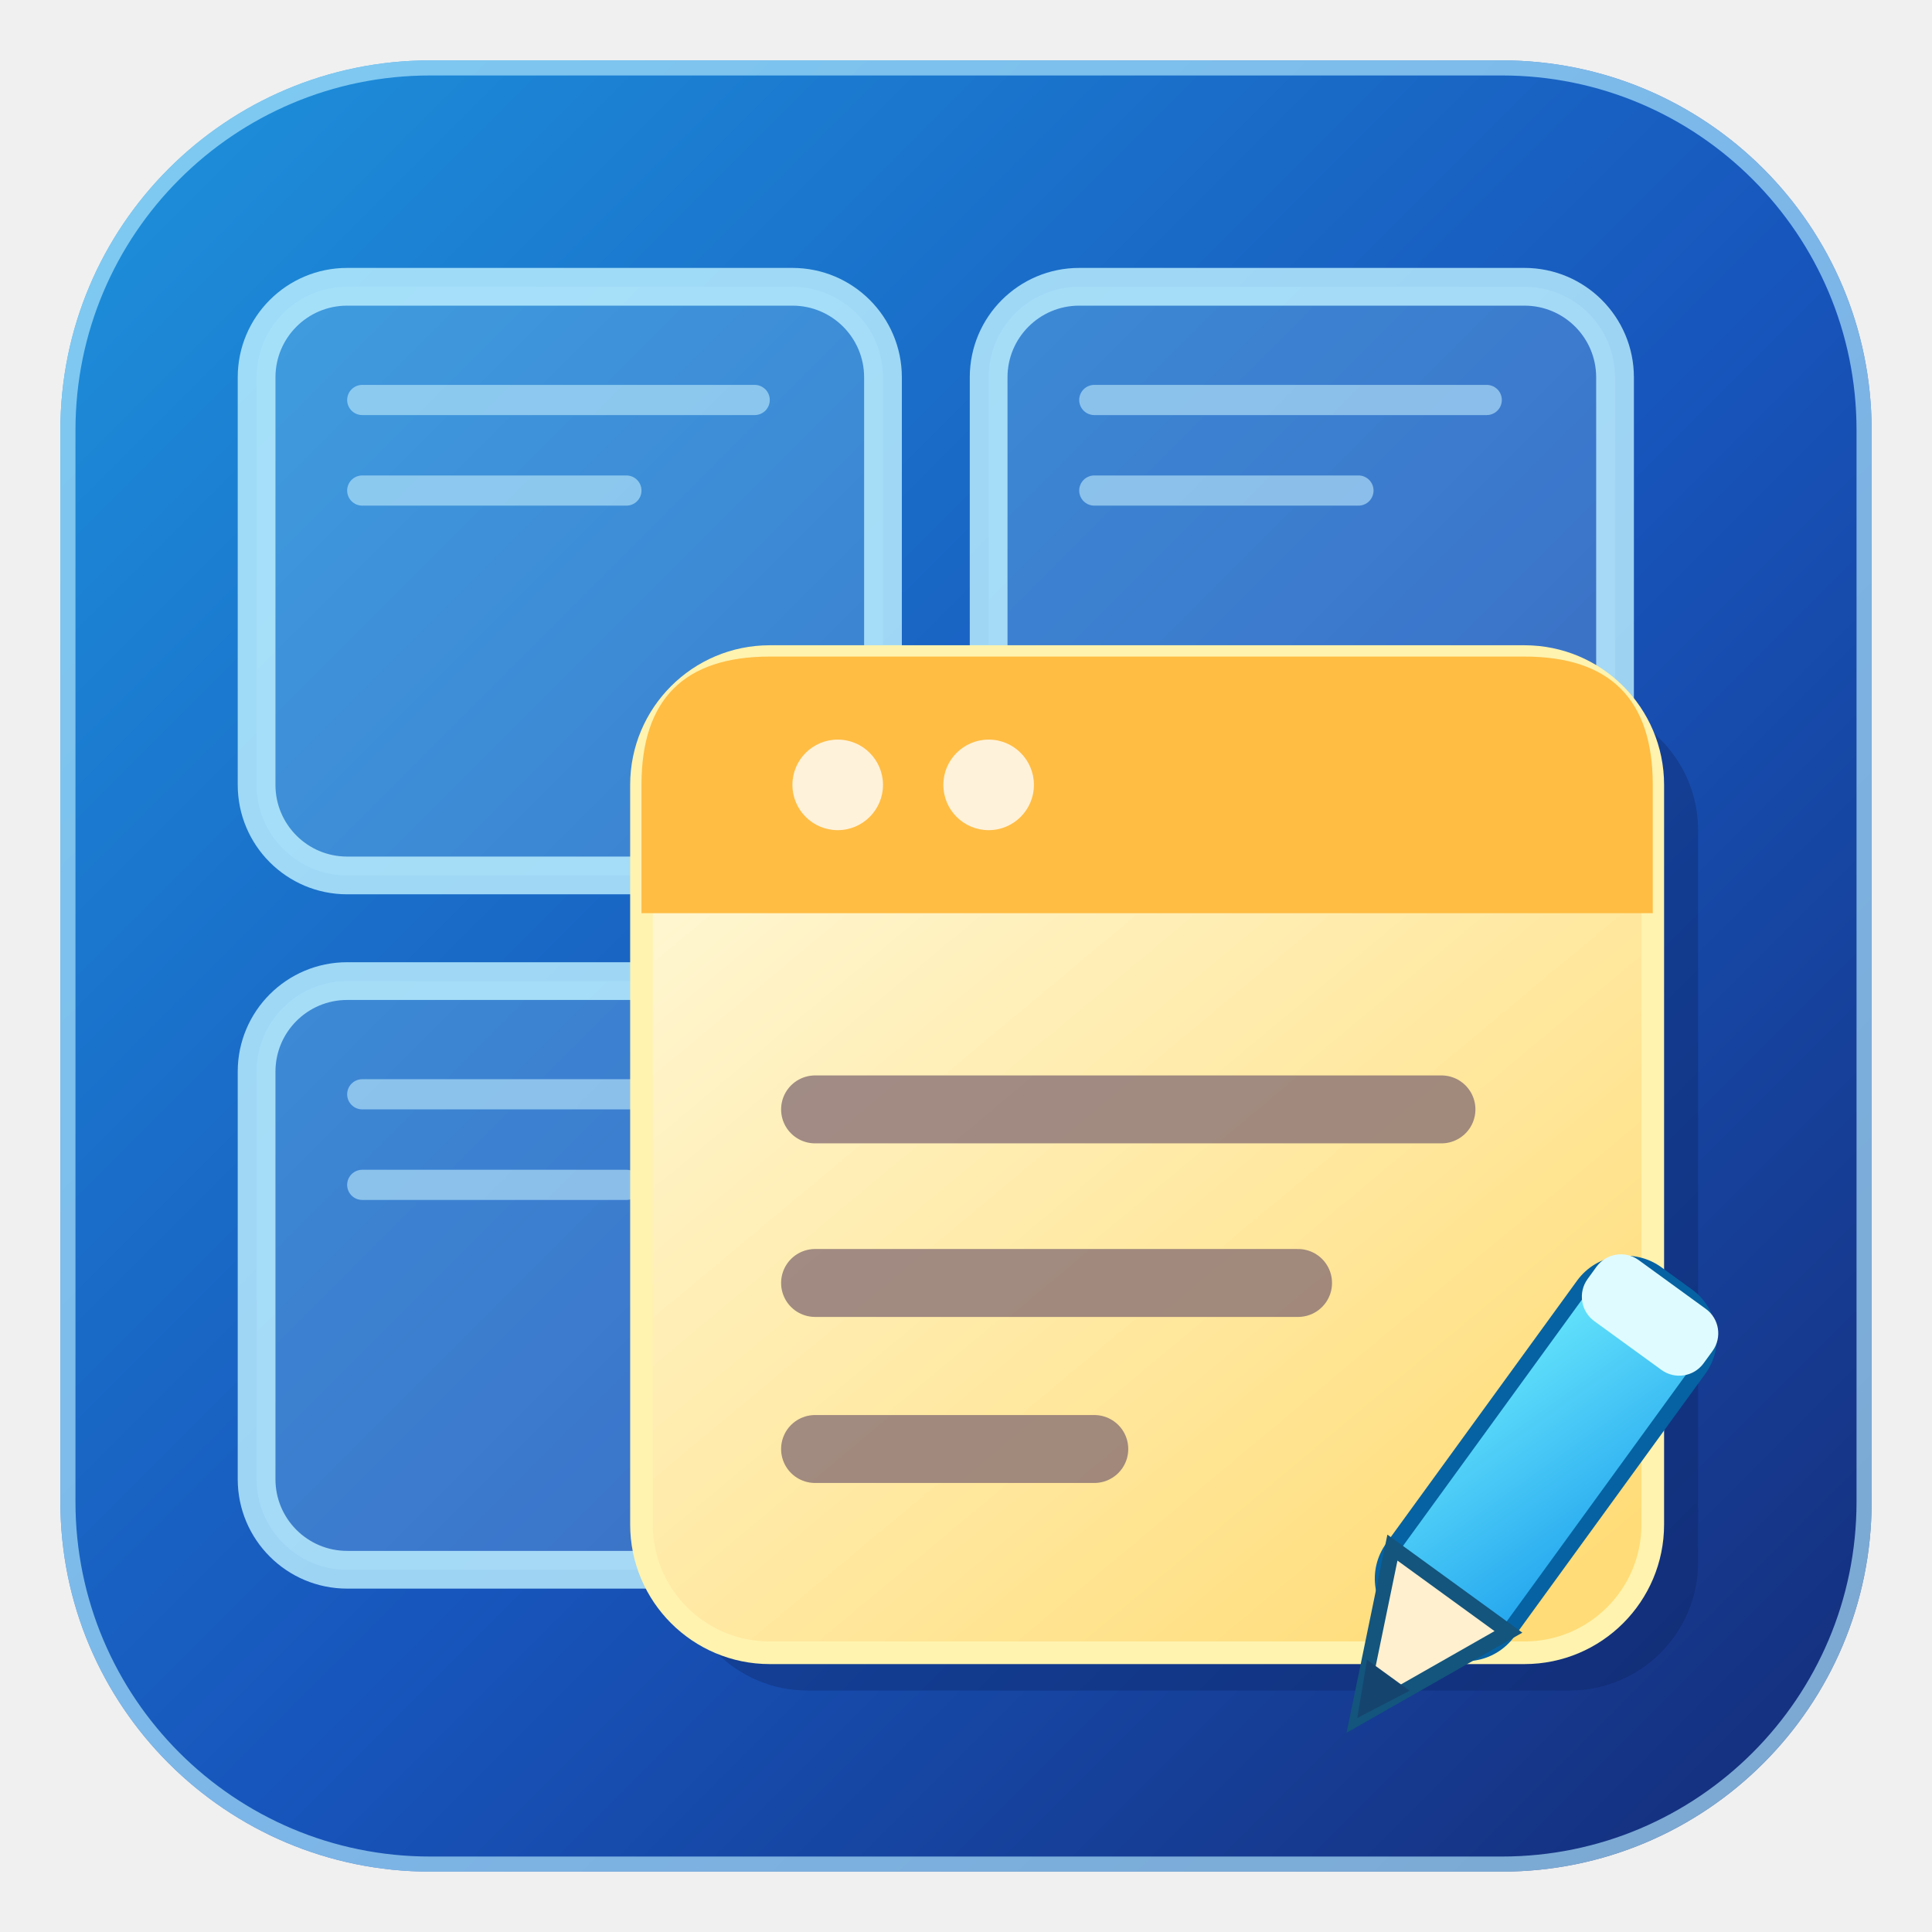
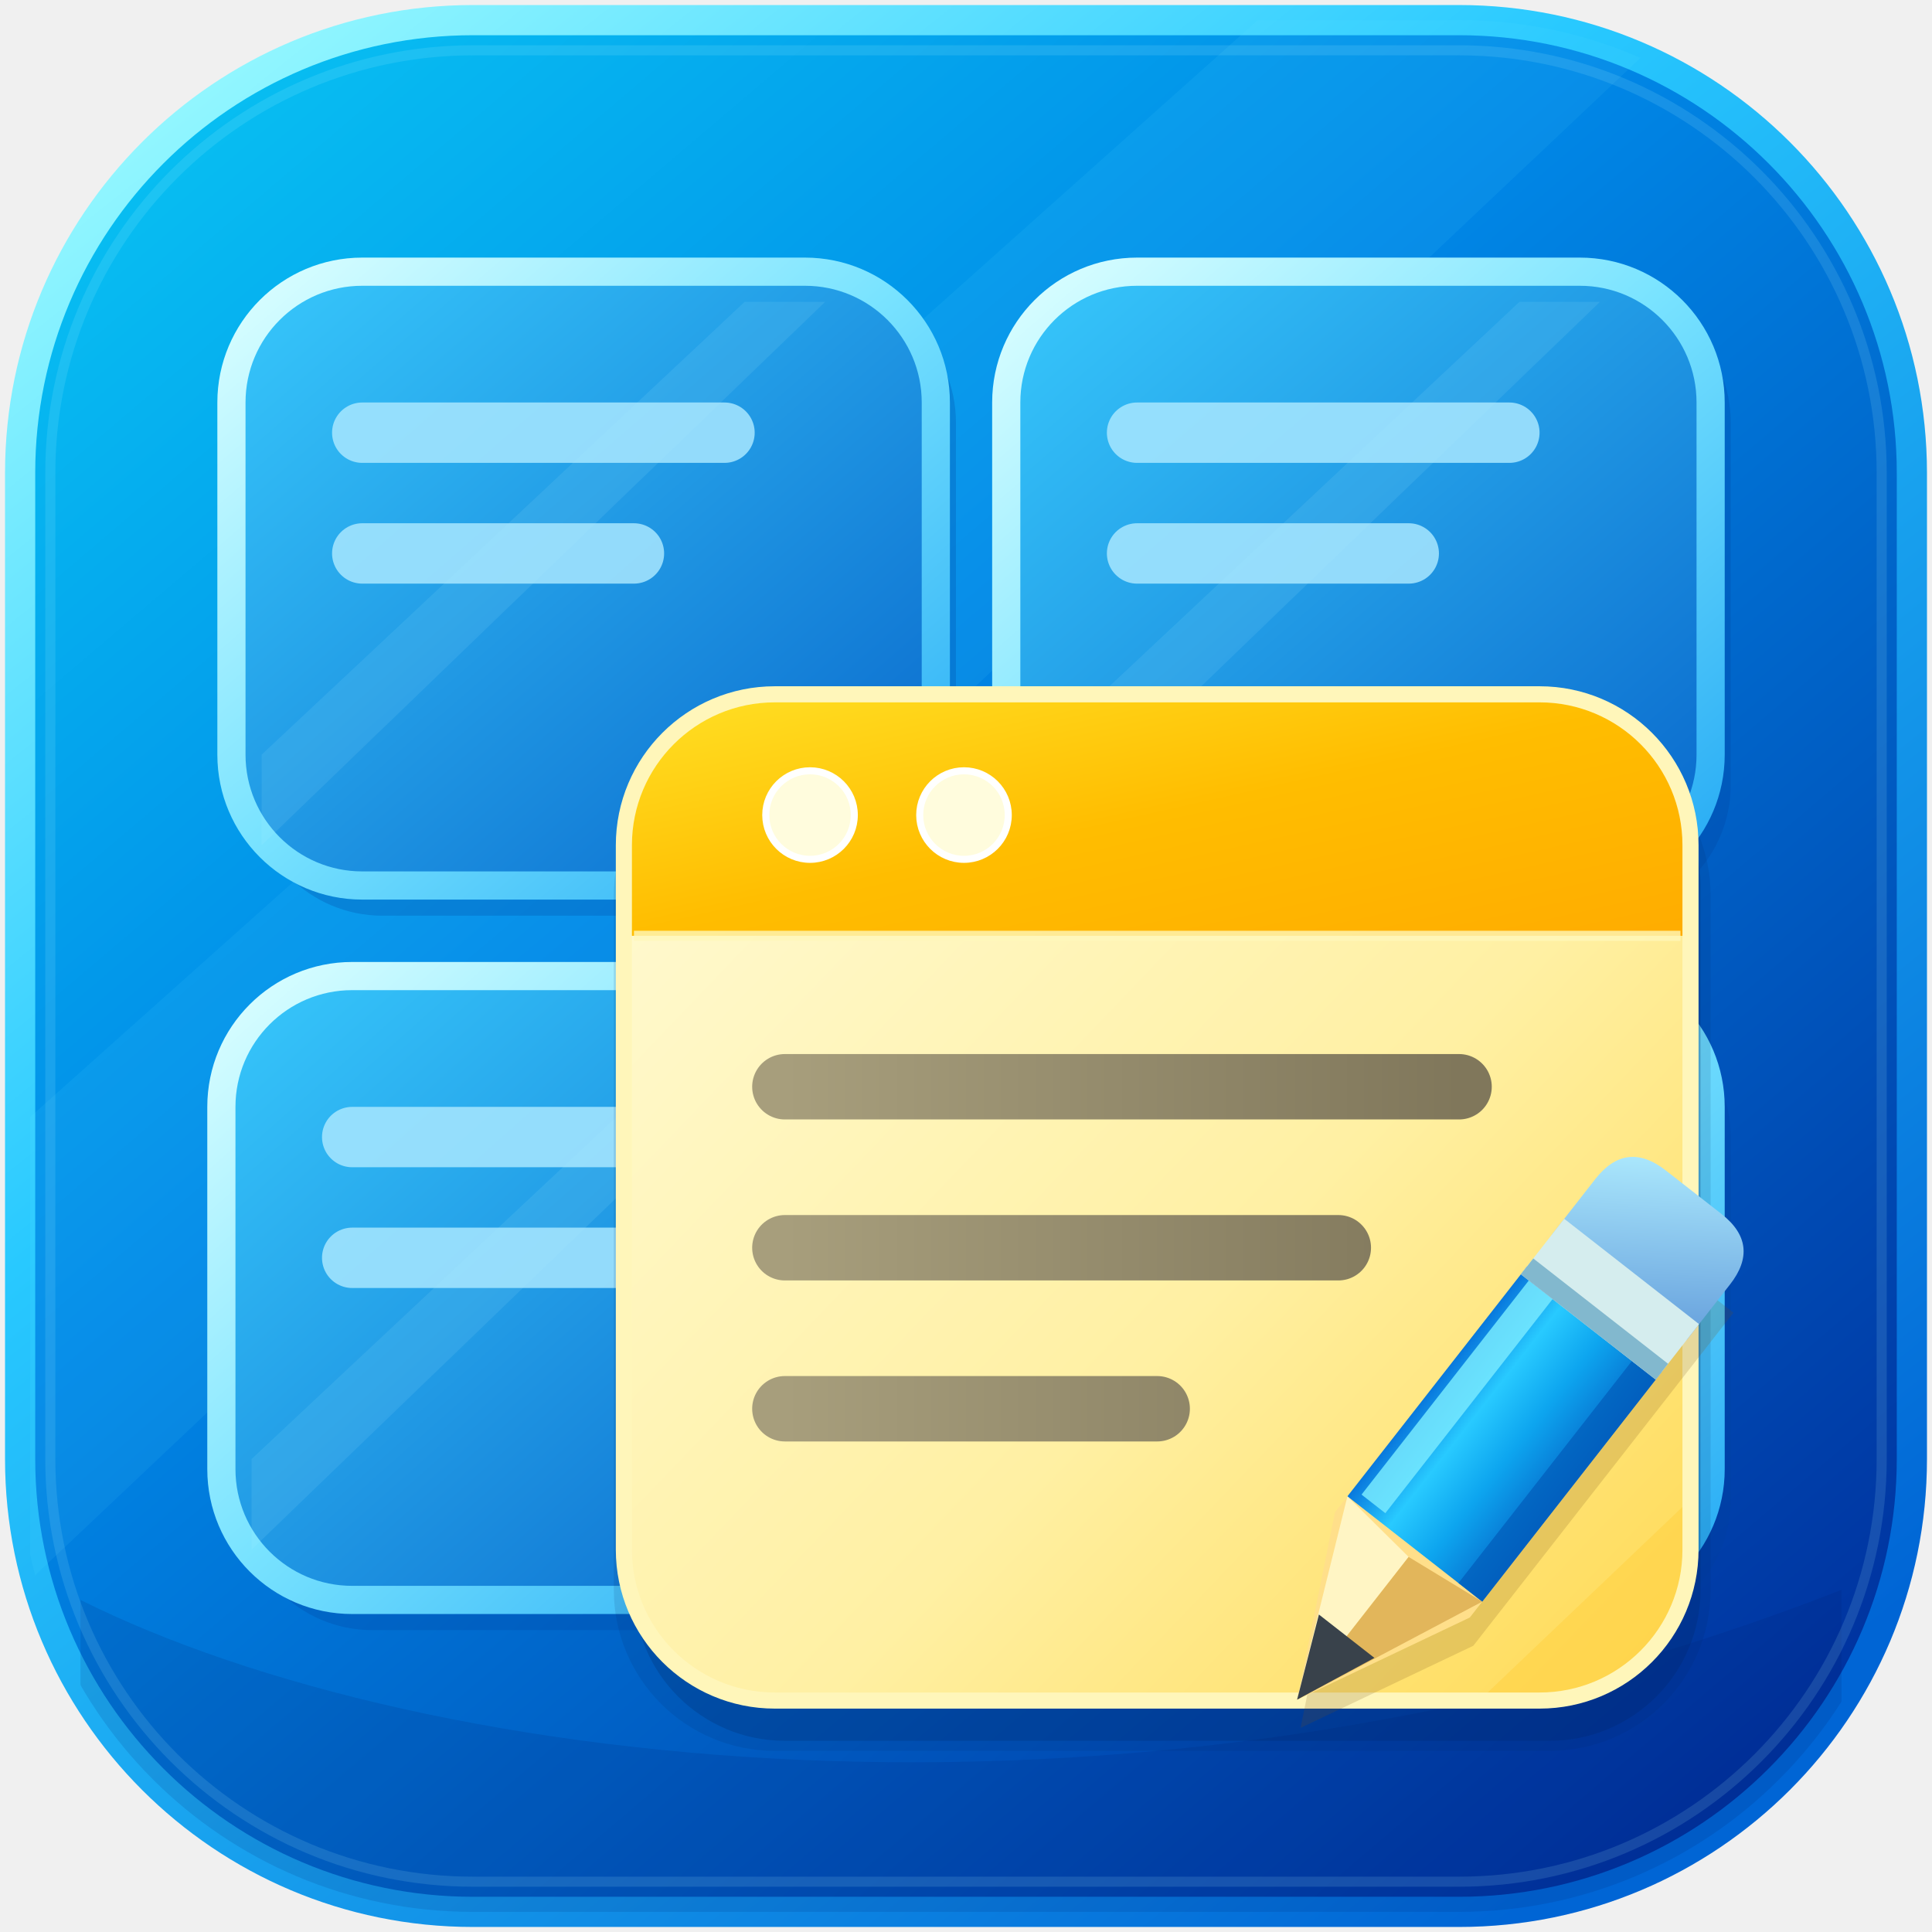
- <svg xmlns="http://www.w3.org/2000/svg" width="256" height="256" viewBox="0 0 256 256" role="img" aria-label="Virtual desktops with a note">
+ <svg xmlns="http://www.w3.org/2000/svg" width="192" height="192" viewBox="0 0 192 192" role="img" aria-labelledby="title desc">
  <defs>
-     <linearGradient id="background" x1="0" y1="0" x2="1" y2="1">
-       <stop offset="0" stop-color="#1e93dc" />
-       <stop offset=".54" stop-color="#1755bc" />
-       <stop offset="1" stop-color="#152b77" />
+     <linearGradient id="tile" x1="0" y1="0" x2=".85" y2="1">
+       <stop stop-color="#09c9f4" />
+       <stop offset=".42" stop-color="#0088e7" />
+       <stop offset="1" stop-color="#00319e" />
    </linearGradient>
-     <linearGradient id="paper" x1="0" y1="0" x2=".85" y2="1">
-       <stop offset="0" stop-color="#fffbe1" />
-       <stop offset="1" stop-color="#ffdc77" />
+     <linearGradient id="rim" x1="0" y1="0" x2=".8" y2="1">
+       <stop stop-color="#a6ffff" />
+       <stop offset=".4" stop-color="#28c9ff" />
+       <stop offset="1" stop-color="#0065d5" />
    </linearGradient>
-     <linearGradient id="pencil" x1="0" y1="0" x2="1" y2="1">
-       <stop offset="0" stop-color="#69e8fc" />
-       <stop offset="1" stop-color="#20a2ee" />
+     <linearGradient id="glass" x1="0" y1="0" x2="1" y2="1">
+       <stop stop-color="#38c9fc" />
+       <stop offset="1" stop-color="#0866cb" />
    </linearGradient>
+     <linearGradient id="glassEdge" x1="0" y1="0" x2="1" y2="1">
+       <stop stop-color="#ddffff" />
+       <stop offset=".48" stop-color="#79e3ff" />
+       <stop offset="1" stop-color="#25aaf4" />
+     </linearGradient>
+     <linearGradient id="paper" x1="0" y1="0" x2="1" y2=".9">
+       <stop stop-color="#fffbd7" />
+       <stop offset=".6" stop-color="#fff0a3" />
+       <stop offset="1" stop-color="#ffdb59" />
+     </linearGradient>
+     <linearGradient id="header" x1="0" y1="0" x2="1" y2="1">
+       <stop stop-color="#ffe126" />
+       <stop offset=".5" stop-color="#ffbd00" />
+       <stop offset="1" stop-color="#ffac00" />
+     </linearGradient>
+     <linearGradient id="ink" x1="0" y1="0" x2="1" y2="0">
+       <stop stop-color="#a79e7c" />
+       <stop offset="1" stop-color="#80775b" />
+     </linearGradient>
+     <linearGradient id="barrel" x1="0" y1="0" x2="1" y2="0">
+       <stop stop-color="#0878dd" />
+       <stop offset=".3" stop-color="#28caff" />
+       <stop offset=".6" stop-color="#0da5ef" />
+       <stop offset="1" stop-color="#0669ca" />
+     </linearGradient>
+     <linearGradient id="eraser" x1="0" y1="0" x2="1" y2="1">
+       <stop stop-color="#b0edff" />
+       <stop offset="1" stop-color="#659fdc" />
+     </linearGradient>
+     <clipPath id="tileClip">
+       <rect x="2" y="2" width="188" height="188" rx="45" />
+     </clipPath>
+     <clipPath id="noteClip">
+       <rect x="62" y="69" width="106" height="100" rx="15" />
+     </clipPath>
  </defs>
-   <rect x="8" y="8" width="240" height="240" rx="49" fill="url(#background)" />
-   <rect x="9" y="9" width="238" height="238" rx="48" fill="none" stroke="#b2e9ff" stroke-opacity=".65" stroke-width="2" />
-   <g fill="#b4e8ff" fill-opacity=".23" stroke="#bcefff" stroke-opacity=".82" stroke-width="5">
-     <rect x="34" y="38" width="83" height="78" rx="12" />
-     <rect x="131" y="38" width="83" height="78" rx="12" />
-     <rect x="34" y="130" width="83" height="78" rx="12" />
-     <rect x="131" y="130" width="83" height="78" rx="12" />
+   <rect x="2" y="2" width="188" height="188" rx="45" fill="url(#tile)" stroke="url(#rim)" stroke-width="3" />
+   <g clip-path="url(#tileClip)">
+     <path d="M3 111 125 2h42L3 157Z" fill="#65e9ff" opacity=".08" />
+     <path d="M8 159c34 17 106 26 175-1v34H8Z" fill="#001762" opacity=".13" />
  </g>
-   <path d="M48 53h52M48 65h35M145 53h52M145 65h35M48 145h52M48 157h35" fill="none" stroke="#c6f0ff" stroke-width="4" stroke-linecap="round" stroke-opacity=".57" />
-   <rect x="90" y="93" width="135" height="131" rx="17" fill="#091d57" opacity=".3" />
-   <rect x="85" y="87" width="134" height="132" rx="17" fill="url(#paper)" stroke="#fff3af" stroke-width="3" />
-   <path d="M85 104q0-17 17-17h100q17 0 17 17v17H85Z" fill="#ffbd44" />
-   <circle cx="111" cy="104" r="6" fill="#ffffff" opacity=".8" />
-   <circle cx="131" cy="104" r="6" fill="#ffffff" opacity=".8" />
-   <path d="M108 147h83M108 170h64M108 192h37" stroke="#826a72" stroke-opacity=".75" stroke-width="9" stroke-linecap="round" />
-   <g transform="rotate(36 202 198)">
-     <rect x="192" y="164" width="19" height="57" rx="7" fill="url(#pencil)" stroke="#0662a2" stroke-width="2" />
-     <rect x="192" y="164" width="19" height="10" rx="4" fill="#e0fbff" />
-     <path d="M192 214h19l-9.5 21Z" fill="#fff0d0" stroke="#13557d" stroke-width="2" />
-     <path d="M198 228h7l-3.5 7Z" fill="#15456f" />
+   <rect x="5" y="5" width="182" height="182" rx="42" fill="none" stroke="#b7f7ff" stroke-opacity=".13" />
+   <g fill="#003e9a" opacity=".24">
+     <rect x="25" y="29" width="70" height="62" rx="13" />
+     <rect x="102" y="29" width="70" height="62" rx="13" />
+     <rect x="24" y="100" width="70" height="62" rx="13" />
+     <rect x="102" y="100" width="70" height="62" rx="13" />
+   </g>
+   <g fill="url(#glass)" stroke="url(#glassEdge)" stroke-width="2.8">
+     <rect x="23" y="27" width="70" height="61" rx="13" />
+     <rect x="100" y="27" width="70" height="61" rx="13" />
+     <rect x="22" y="97" width="70" height="62" rx="13" />
+     <rect x="100" y="97" width="70" height="62" rx="13" />
+   </g>
+   <g fill="#bbf2ff" opacity=".1">
+     <path d="M26 75 74 30h8L26 84Z" />
+     <path d="m103 75 48-45h8l-56 54Z" />
+     <path d="m25 145 48-45h8l-56 54Z" />
+   </g>
+   <g fill="none" stroke="#a8e7ff" stroke-width="6" stroke-linecap="round" opacity=".84">
+     <path d="M36 43h36M36 55h27M113 43h37M113 55h27M35 113h37M35 125h27" />
+   </g>
+   <rect x="61" y="73" width="109" height="101" rx="16" fill="#00265f" opacity=".12" />
+   <rect x="63" y="73" width="106" height="100" rx="15" fill="#00255f" opacity=".23" />
+   <rect x="62" y="69" width="106" height="100" rx="15" fill="url(#paper)" />
+   <g clip-path="url(#noteClip)">
+     <path d="M62 69h106v24H62Z" fill="url(#header)" />
+     <path d="M63 93h104" stroke="#fff7ba" stroke-opacity=".8" />
+     <path d="m147 169 21-20v20Z" fill="#ffcf40" opacity=".5" />
+   </g>
+   <rect x="62" y="69" width="106" height="100" rx="15" fill="none" stroke="#fff6ba" stroke-width="1.6" />
+   <g fill="#fffcdd" stroke="#fff" stroke-width=".7">
+     <circle cx="80.5" cy="81" r="4.4" />
+     <circle cx="95.8" cy="81" r="4.4" />
+   </g>
+   <g fill="none" stroke="url(#ink)" stroke-width="6.5" stroke-linecap="round">
+     <path d="M78 108h67M78 124h55M78 140h37" />
+   </g>
+   <g transform="rotate(38 149 144)">
+     <path d="M140 117h17v42l-8.5 17-8.5-17Z" fill="#744c15" opacity=".18" transform="translate(2 2)" />
+     <path d="M140 128h17v31l-8.5 17-8.5-17Z" fill="#ffdf8a" />
+     <path d="M140 128h17v29h-17Z" fill="url(#barrel)" />
+     <path d="M141 129h3v27h-3Z" fill="#77eaff" opacity=".85" />
+     <path d="M154 129h3v28h-3Z" fill="#005bb9" opacity=".7" />
+     <path d="M140 124v-7q0-5 5-5h7q5 0 5 5v7Z" fill="url(#eraser)" />
+     <path d="M140 122h17v7h-17Z" fill="#d5edee" />
+     <path d="M140 127h17v2h-17Z" fill="#82b8ce" />
+     <path d="m140 157 8.5 19V158Z" fill="#fff5c4" />
+     <path d="m148.5 158 8.5-1-8.5 19Z" fill="#e2b65b" />
+     <path d="m145 168 3.5 8 3.5-8Z" fill="#39424b" />
  </g>
</svg>
